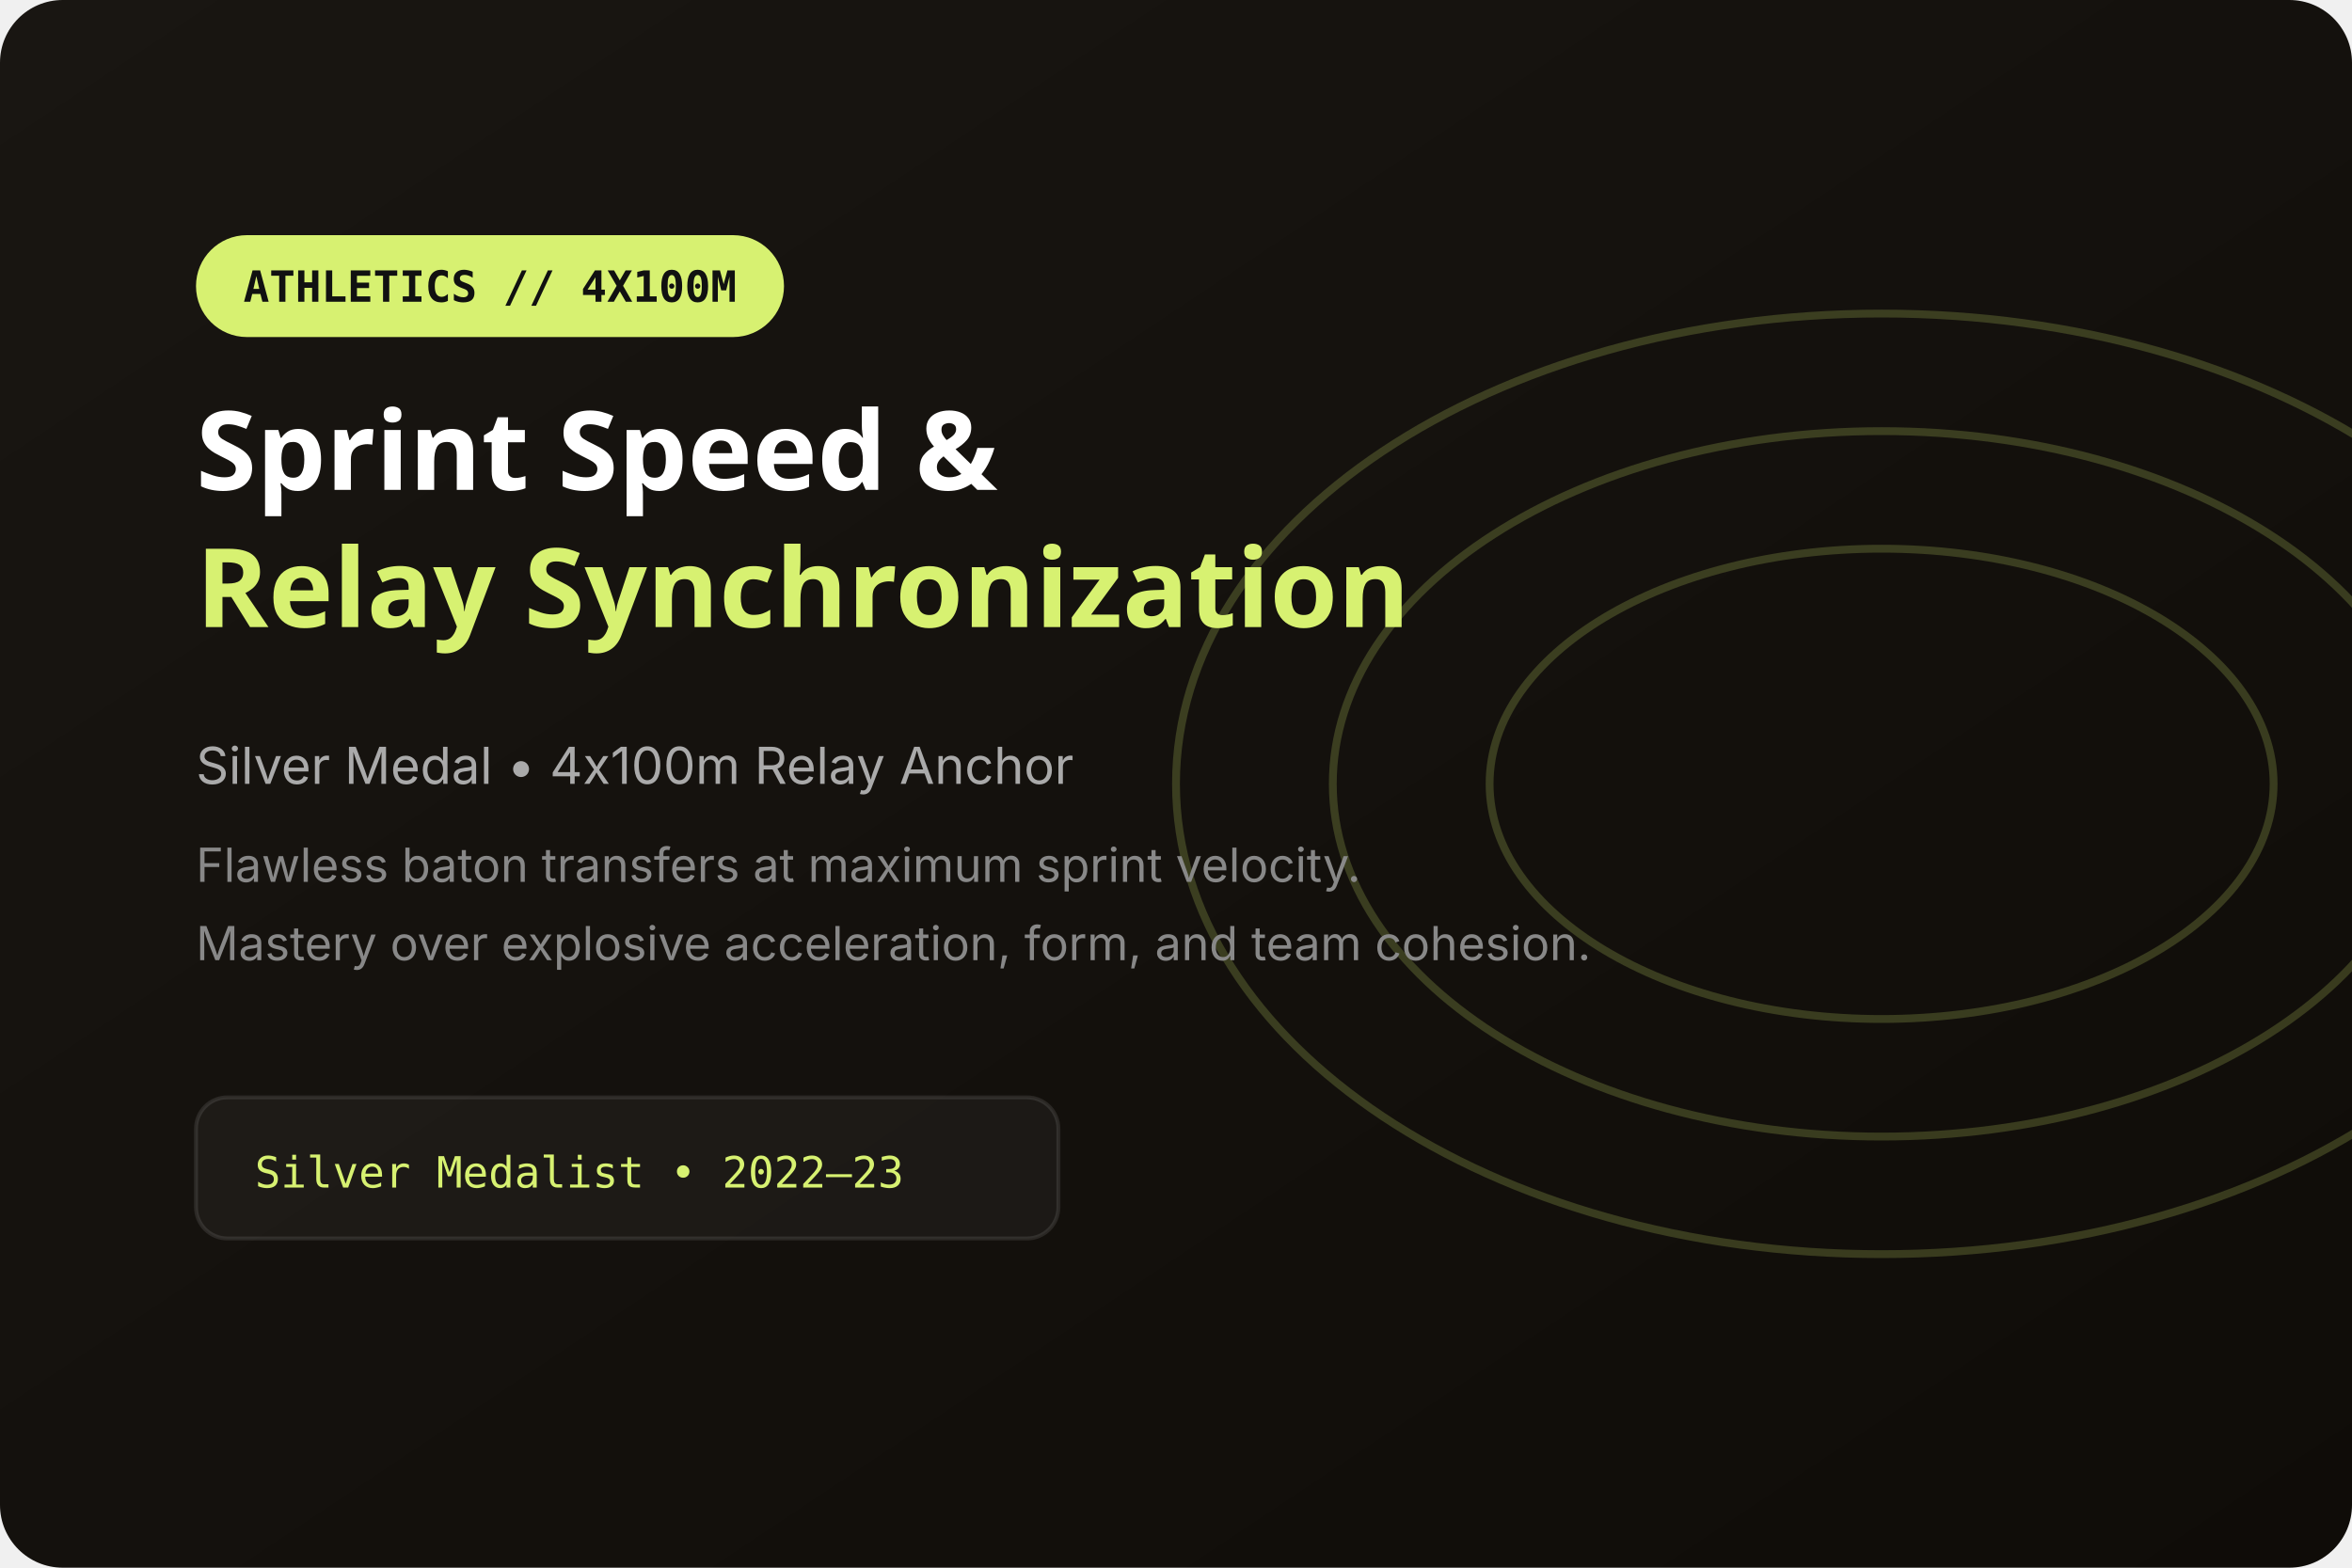
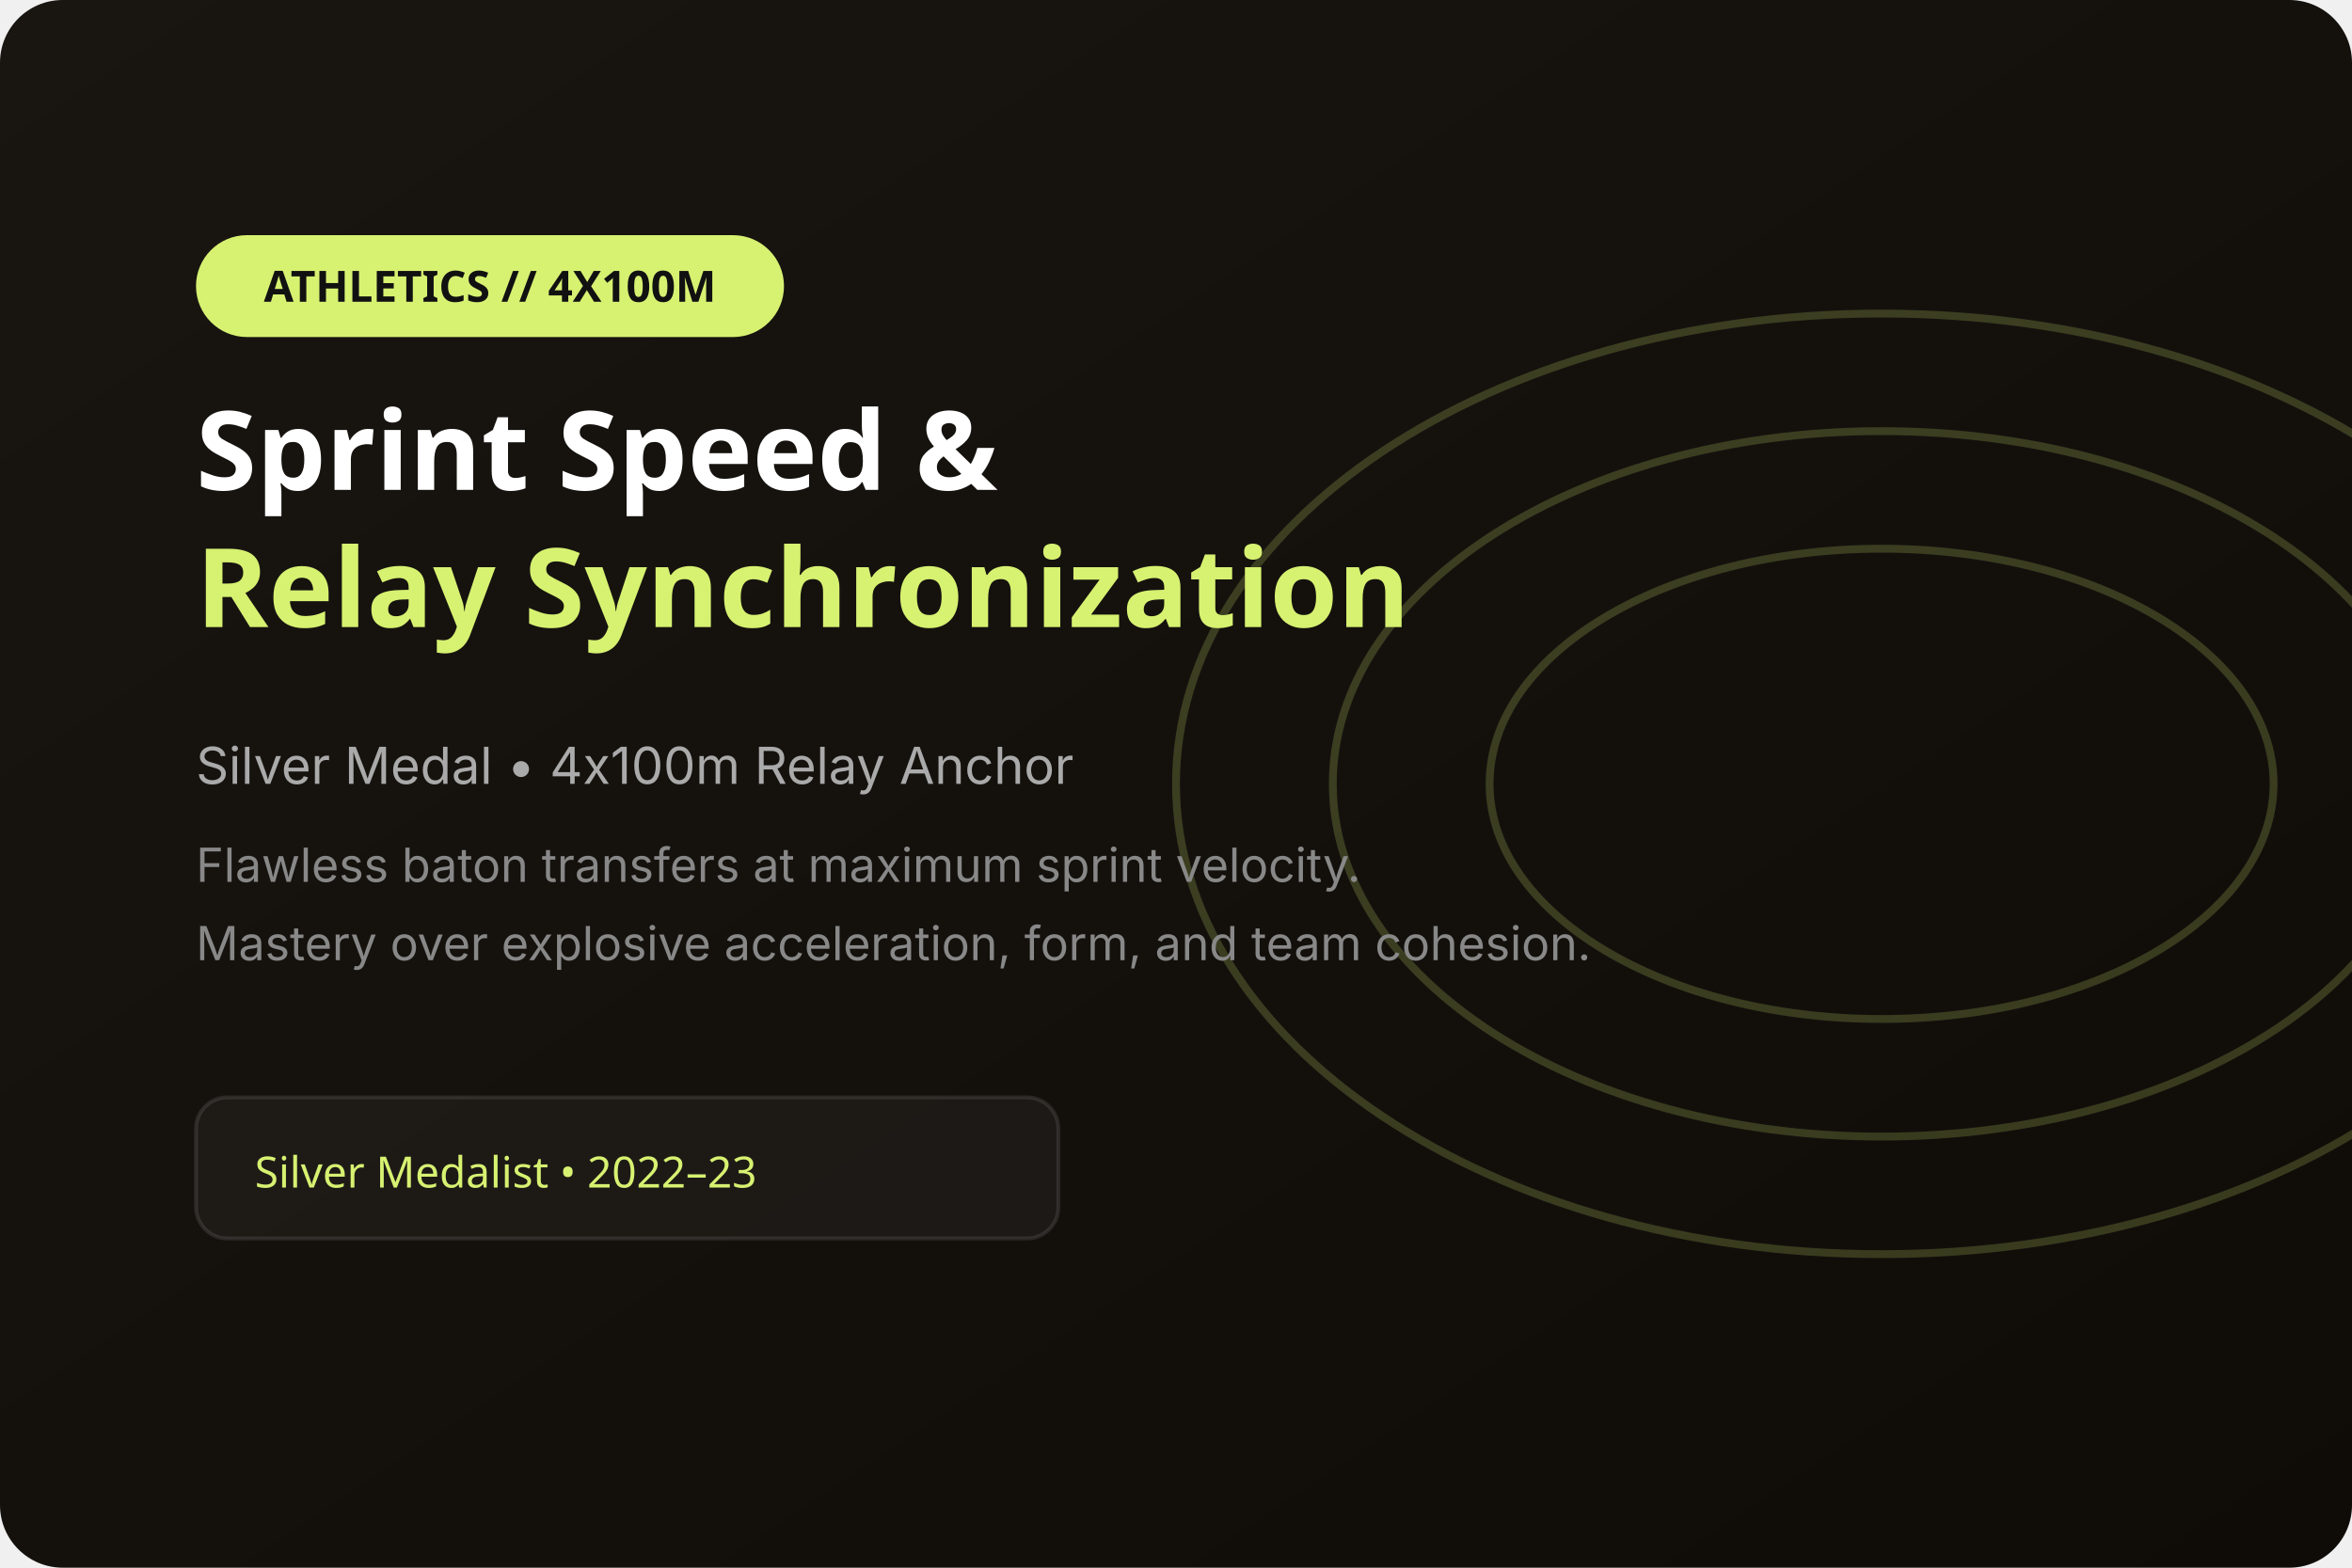
<svg xmlns="http://www.w3.org/2000/svg" viewBox="0 0 600 400" width="100%" height="100%">
  <defs>
    <linearGradient id="athGrad" x1="0%" y1="0%" x2="100%" y2="100%">
      <stop offset="0%" stop-color="#191612" />
      <stop offset="100%" stop-color="#0f0c08" />
    </linearGradient>
  </defs>
  <rect width="600" height="400" rx="16" fill="url(#athGrad)" />
  <g stroke="rgba(215, 241, 113, 0.2)" stroke-width="2" fill="none">
    <ellipse cx="480" cy="200" rx="180" ry="120" />
    <ellipse cx="480" cy="200" rx="140" ry="90" />
    <ellipse cx="480" cy="200" rx="100" ry="60" />
  </g>
  <g transform="translate(50, 60)">
    <rect x="0" y="0" width="150" height="26" rx="13" fill="#D7F171" />
-     <text x="75" y="17" fill="#111111" font-family="'JetBrains Mono', monospace" font-size="11" font-weight="700" text-anchor="middle">ATHLETICS // 4X100M</text>
+     <text x="75" y="17" fill="#111111" font-family="DM Sans, sans-serif" font-size="11" font-weight="700" text-anchor="middle">ATHLETICS // 4X100M</text>
    <text x="0" y="65" fill="#FFFFFF" font-family="'Space Grotesk', sans-serif" font-size="28" font-weight="700">Sprint Speed &amp;</text>
    <text x="0" y="100" fill="#D7F171" font-family="'Space Grotesk', sans-serif" font-size="28" font-weight="700">Relay Synchronization</text>
    <text x="0" y="140" fill="#AAAAAA" font-family="'Inter', sans-serif" font-size="13">Silver Medal • 4x100m Relay Anchor</text>
    <text x="0" y="165" fill="#888888" font-family="'Inter', sans-serif" font-size="12">Flawless baton transfers at maximum sprint velocity.</text>
    <text x="0" y="185" fill="#888888" font-family="'Inter', sans-serif" font-size="12">Mastery over explosive acceleration, form, and team cohesion.</text>
    <rect x="0" y="220" width="220" height="36" rx="8" fill="rgba(255, 255, 255, 0.04)" stroke="rgba(255, 255, 255, 0.1)" />
-     <text x="15" y="243" fill="#D7F171" font-family="'JetBrains Mono', monospace" font-size="11">Silver Medalist • 2022–23</text>
+     <text x="15" y="243" fill="#D7F171" font-family="DM Sans, sans-serif" font-size="11">Silver Medalist • 2022–23</text>
  </g>
</svg>
